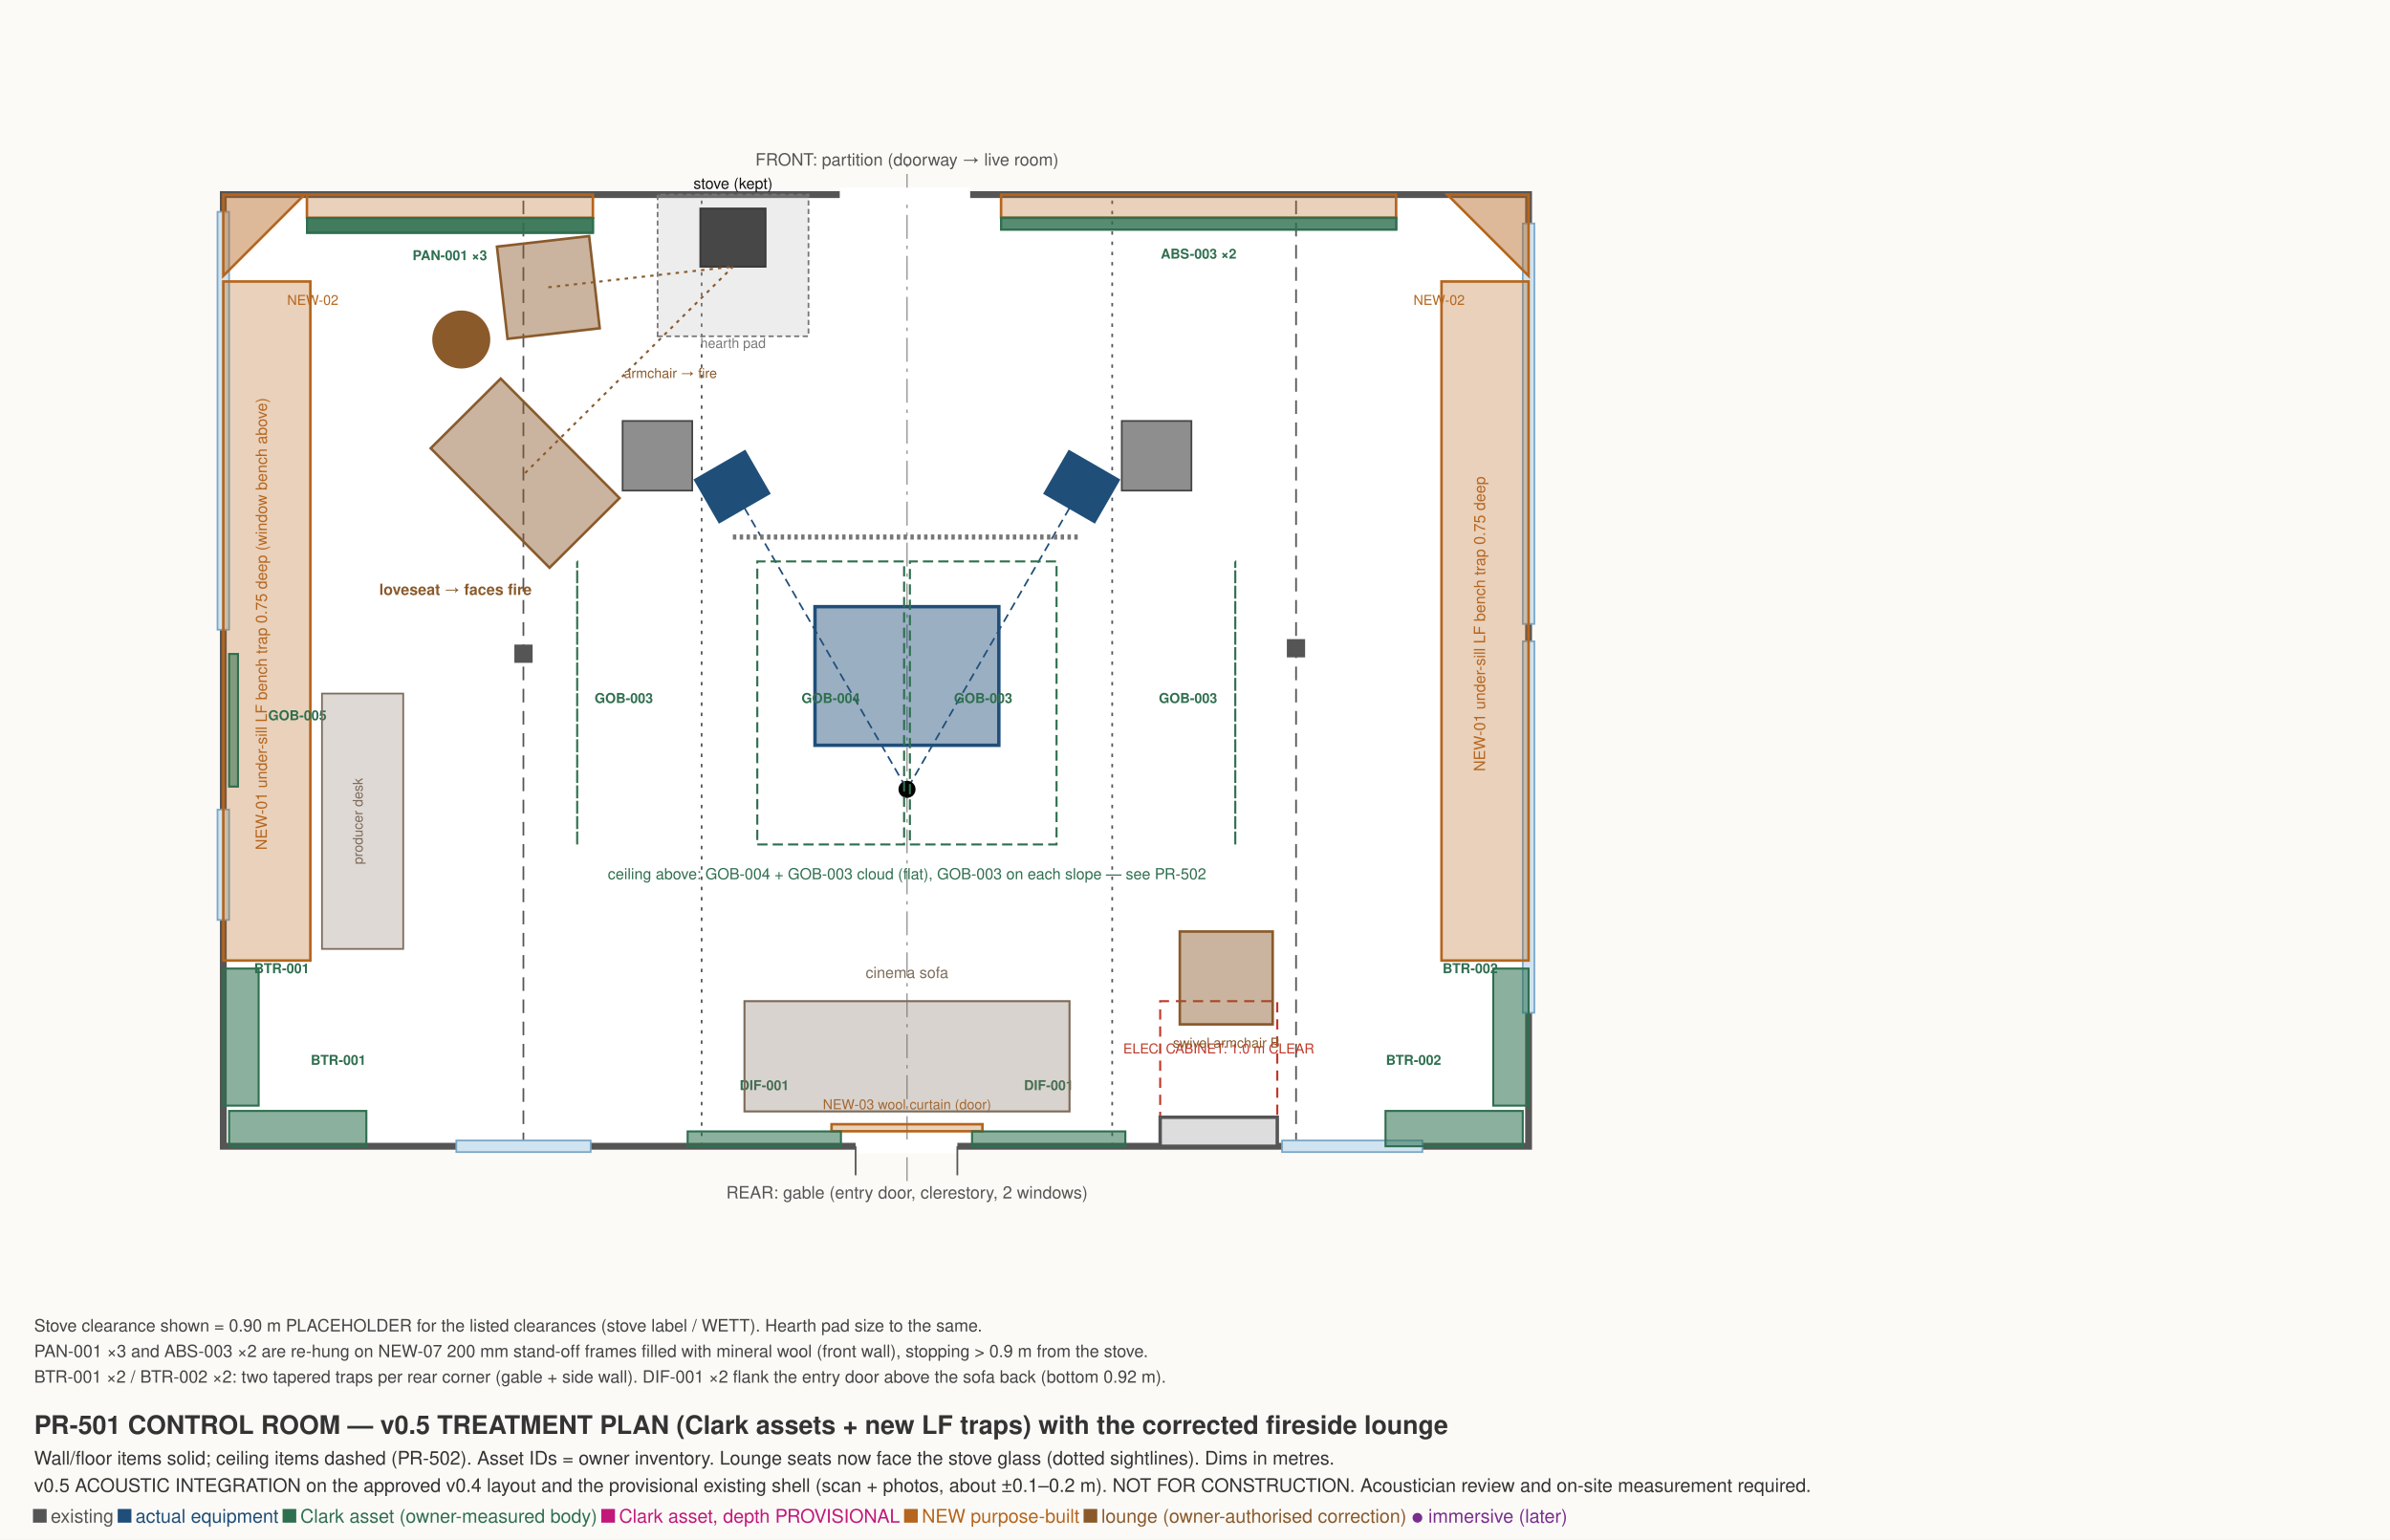
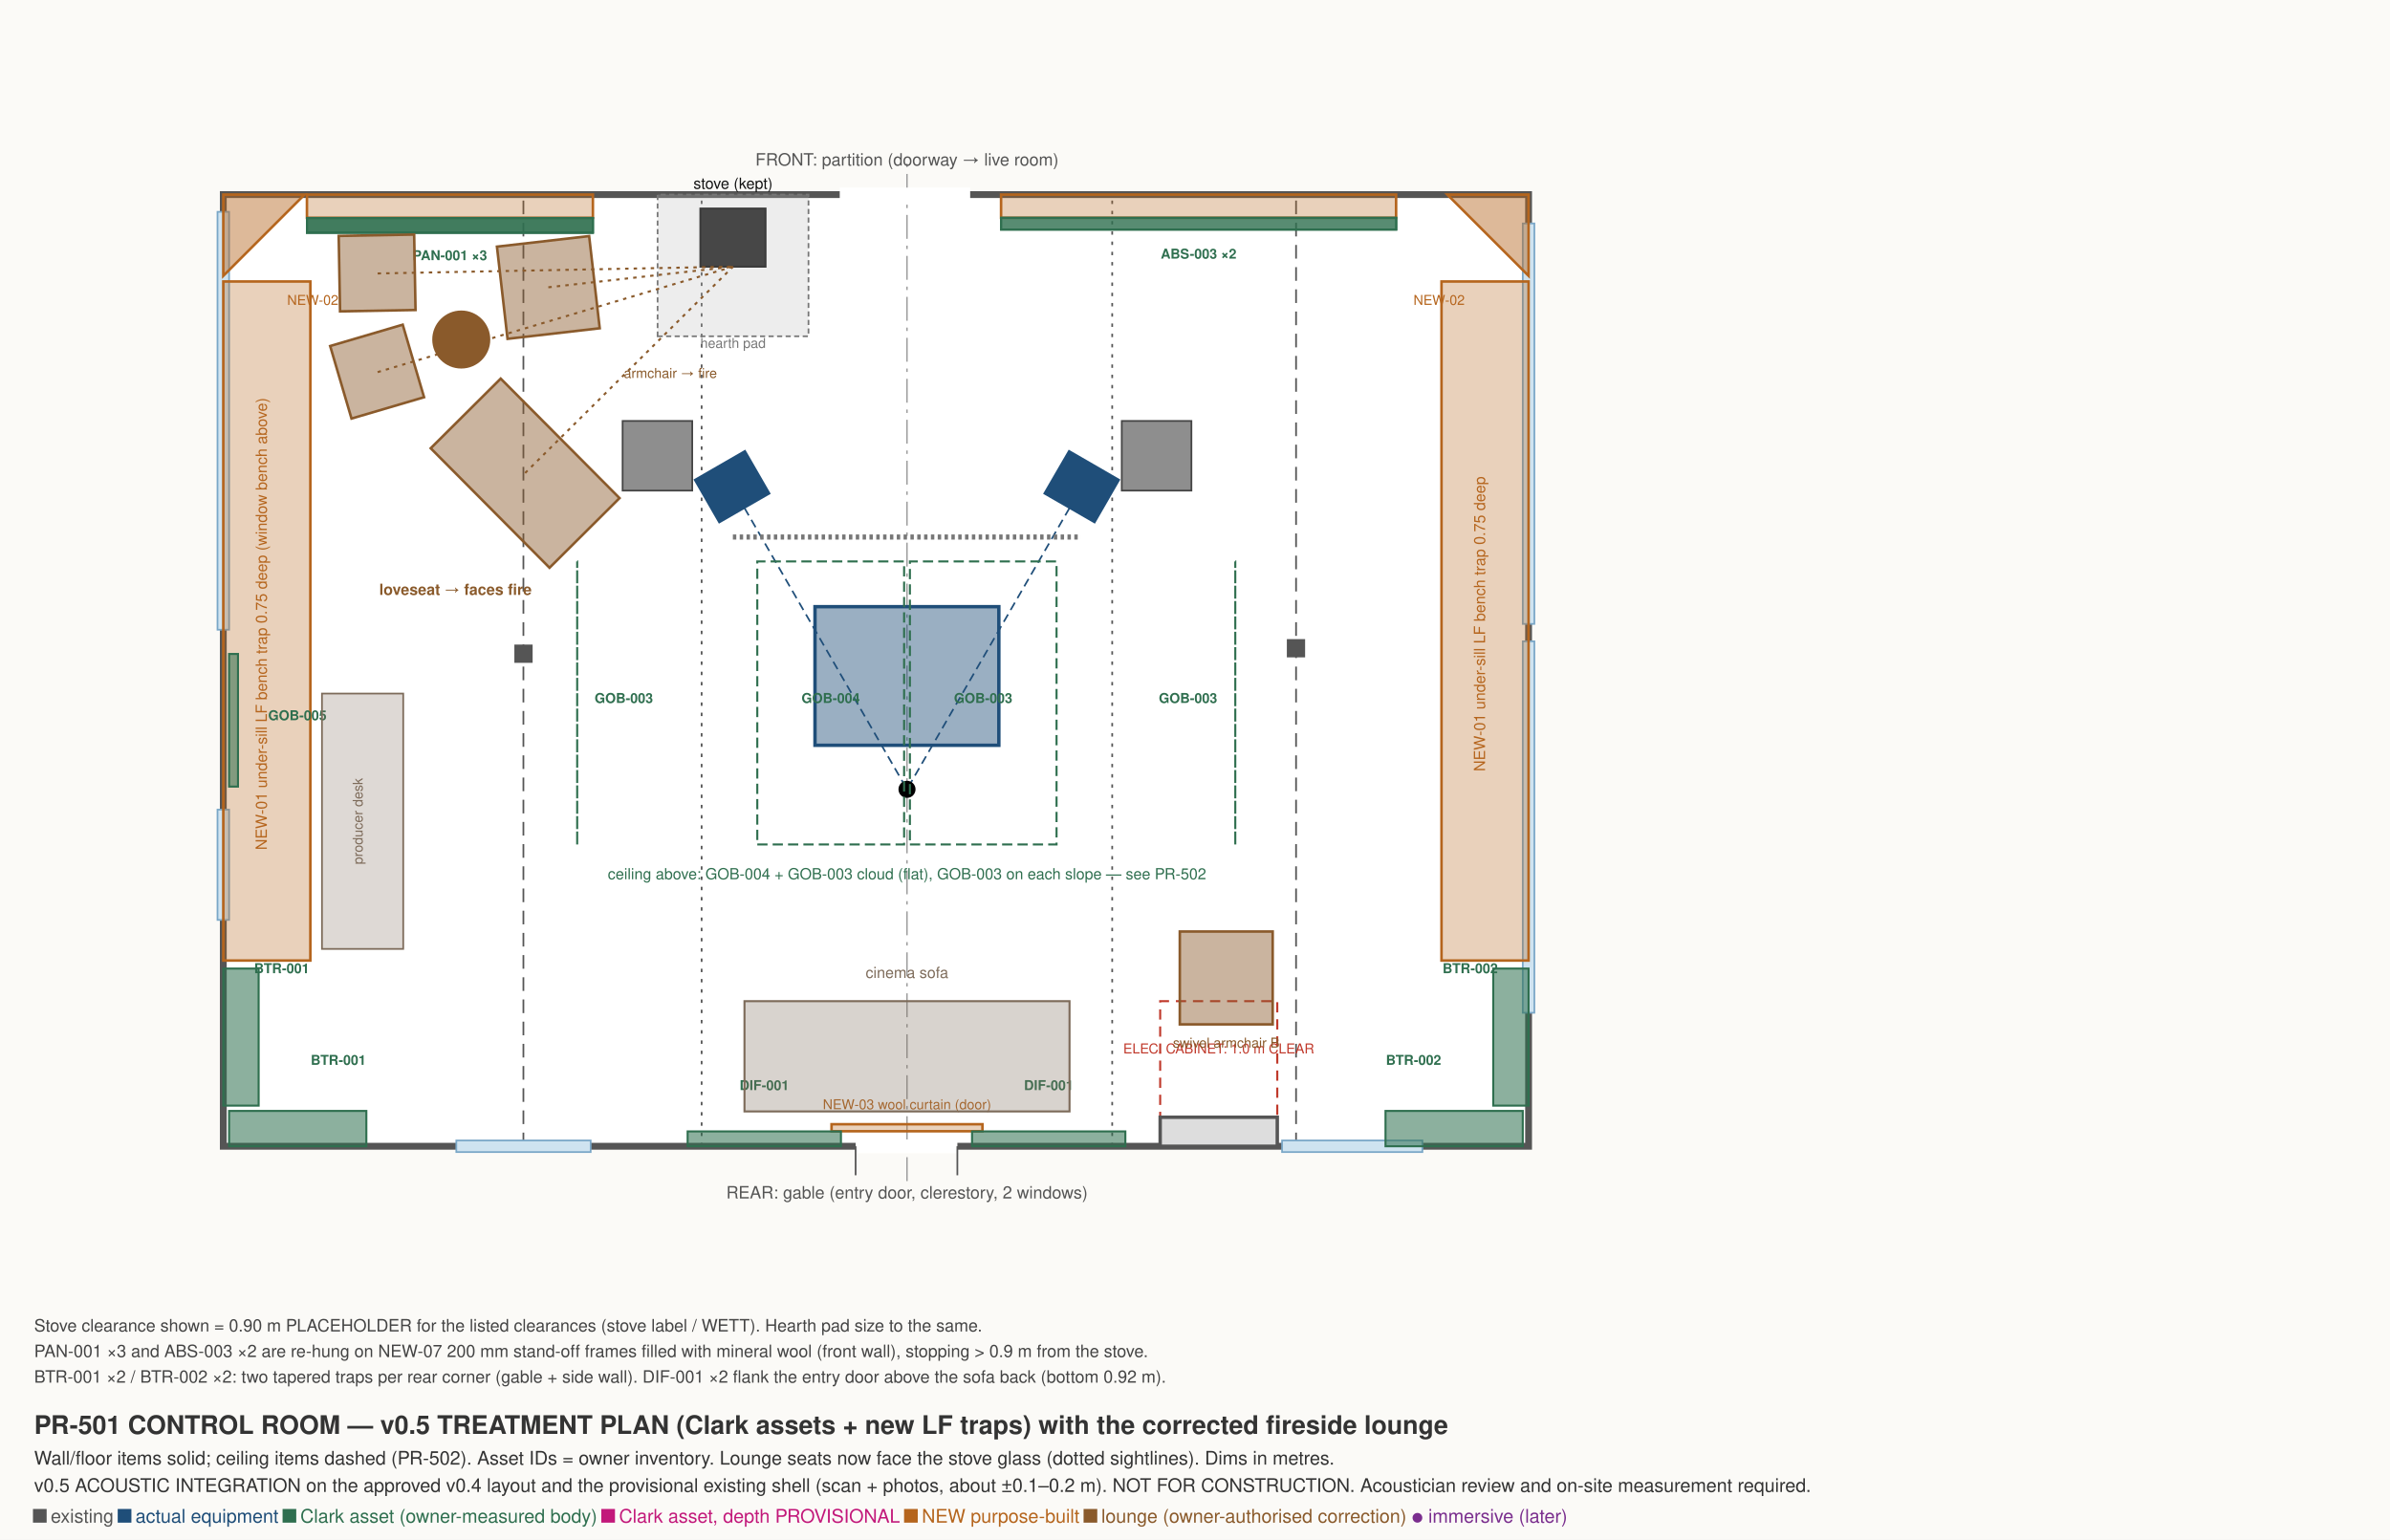
<svg xmlns="http://www.w3.org/2000/svg" width="1400" height="902" viewBox="0 0 1400 902" font-family="Helvetica,Arial,sans-serif">
  <rect width="1400" height="902" fill="#fbfaf7" />
  <polygon points="130.8,671.5 895.4,671.5 895.4,114.0 130.8,114.0" fill="#fff" fill-opacity="1" stroke="#555" stroke-width="4" />
  <line x1="306.6" y1="671.5" x2="306.6" y2="114.0" stroke="#555" stroke-width="1" stroke-opacity="1" stroke-dasharray="8 5" />
  <line x1="759.2" y1="671.5" x2="759.2" y2="114.0" stroke="#555" stroke-width="1" stroke-opacity="1" stroke-dasharray="8 5" />
  <line x1="411.0" y1="671.5" x2="411.0" y2="114.0" stroke="#555" stroke-width="1" stroke-opacity="1" stroke-dasharray="2 4" />
  <line x1="651.5" y1="671.5" x2="651.5" y2="114.0" stroke="#555" stroke-width="1" stroke-opacity="1" stroke-dasharray="2 4" />
  <polygon points="301.9,387.7 311.4,387.7 311.4,378.2 301.9,378.2" fill="#555" fill-opacity="1" stroke="#555" stroke-width="1.2" />
  <polygon points="754.4,384.5 763.9,384.5 763.9,375.0 754.4,375.0" fill="#555" fill-opacity="1" stroke="#555" stroke-width="1.2" />
  <line x1="531.3" y1="691.9" x2="531.3" y2="93.6" stroke="#999" stroke-width="0.8" stroke-opacity="1" stroke-dasharray="14 4 2 4" />
  <polygon points="501.2,675.6 560.8,675.6 560.8,667.5 501.2,667.5" fill="#fff" fill-opacity="1" stroke="#fff" stroke-width="0" />
  <line x1="501.2" y1="671.5" x2="501.2" y2="688.5" stroke="#555" stroke-width="1" stroke-opacity="1" />
  <line x1="560.8" y1="671.5" x2="560.8" y2="688.5" stroke="#555" stroke-width="1" stroke-opacity="1" />
  <polygon points="679.6,654.5 748.2,654.5 748.2,586.5 679.6,586.5" fill="none" fill-opacity="1" stroke="#c0392b" stroke-width="1.2" stroke-dasharray="6 4" />
  <polygon points="679.6,671.5 748.2,671.5 748.2,654.5 679.6,654.5" fill="#ddd" fill-opacity="1" stroke="#555" stroke-width="2" />
  <text x="713.9" y="617.1" font-size="8" text-anchor="middle" fill="#c0392b" font-weight="normal">ELEC. CABINET: 1.0 m CLEAR</text>
  <polygon points="491.9,118.1 568.3,118.1 568.3,109.9 491.9,109.9" fill="#fff" fill-opacity="1" stroke="#fff" stroke-width="0" />
  <polygon points="892.0,593.3 898.8,593.3 898.8,375.7 892.0,375.7" fill="#cfe3f0" fill-opacity="1" stroke="#7aa7c7" stroke-width="1" />
  <polygon points="892.0,365.5 898.8,365.5 898.8,130.9 892.0,130.9" fill="#cfe3f0" fill-opacity="1" stroke="#7aa7c7" stroke-width="1" />
  <polygon points="127.4,538.9 134.2,538.9 134.2,474.3 127.4,474.3" fill="#cfe3f0" fill-opacity="1" stroke="#7aa7c7" stroke-width="1" />
  <polygon points="127.4,368.9 134.2,368.9 134.2,124.1 127.4,124.1" fill="#cfe3f0" fill-opacity="1" stroke="#7aa7c7" stroke-width="1" />
  <polygon points="267.3,674.9 346.0,674.9 346.0,668.1 267.3,668.1" fill="#cfe3f0" fill-opacity="1" stroke="#7aa7c7" stroke-width="1" />
  <polygon points="751.0,674.9 833.2,674.9 833.2,668.1 751.0,668.1" fill="#cfe3f0" fill-opacity="1" stroke="#7aa7c7" stroke-width="1" />
  <polygon points="410.3,156.2 448.4,156.2 448.4,122.2 410.3,122.2" fill="#222" fill-opacity="1" stroke="#111" stroke-width="1.2" />
  <polygon points="385.2,197.0 473.6,197.0 473.6,114.0 385.2,114.0" fill="#bbb" fill-opacity="0.25" stroke="#777" stroke-width="1" stroke-dasharray="3 2" />
  <polygon points="477.4,436.6 585.1,436.6 585.1,355.4 477.4,355.4" fill="#1f4e79" fill-opacity="0.45" stroke="#1f4e79" stroke-width="2" />
  <polygon points="421.3,306.1 450.8,289.1 436.4,264.1 406.9,281.1" fill="#1f4e79" fill-opacity="1" stroke="#1f4e79" stroke-width="1" />
  <line x1="436.1" y1="297.6" x2="531.3" y2="462.4" stroke="#1f4e79" stroke-width="1" stroke-opacity="1" stroke-dasharray="5 3" />
  <polygon points="611.7,289.1 641.2,306.1 655.6,281.1 626.2,264.1" fill="#1f4e79" fill-opacity="1" stroke="#1f4e79" stroke-width="1" />
  <line x1="626.5" y1="297.6" x2="531.3" y2="462.4" stroke="#1f4e79" stroke-width="1" stroke-opacity="1" stroke-dasharray="5 3" />
  <circle cx="531.3" cy="462.4" r="5" fill="#000" stroke="none" stroke-width="1.5" />
  <polygon points="130.8,562.7 181.8,562.7 181.8,164.9 130.8,164.9" fill="#b5651d" fill-opacity="0.3" stroke="#b5651d" stroke-width="1.5" />
  <polygon points="844.4,562.7 895.4,562.7 895.4,164.9 844.4,164.9" fill="#b5651d" fill-opacity="0.3" stroke="#b5651d" stroke-width="1.5" />
  <polygon points="130.8,114.0 178.4,114.0 130.8,161.6" fill="#b5651d" fill-opacity="0.45" stroke="#b5651d" stroke-width="1.5" />
  <polygon points="895.4,114.0 847.8,114.0 895.4,161.6" fill="#b5651d" fill-opacity="0.45" stroke="#b5651d" stroke-width="1.5" />
  <polygon points="487.1,662.7 575.5,662.7 575.5,658.6 487.1,658.6" fill="#b5651d" fill-opacity="0.3" stroke="#b5651d" stroke-width="1.5" />
  <polygon points="586.4,127.6 817.8,127.6 817.8,114.0 586.4,114.0" fill="#b5651d" fill-opacity="0.3" stroke="#b5651d" stroke-width="1.5" />
  <polygon points="179.8,127.6 347.3,127.6 347.3,114.0 179.8,114.0" fill="#b5651d" fill-opacity="0.3" stroke="#b5651d" stroke-width="1.5" />
  <text x="156.3" y="365.5" font-size="9" text-anchor="middle" fill="#b5651d" font-weight="normal" transform="rotate(-90 156.3 365.5)">NEW-01 under-sill LF bench trap 0.75 deep (window bench above)</text>
  <text x="869.9" y="365.5" font-size="9" text-anchor="middle" fill="#b5651d" font-weight="normal" transform="rotate(-90 869.9 365.5)">NEW-01 under-sill LF bench trap 0.75 deep</text>
  <text x="168.2" y="178.6" font-size="8" text-anchor="start" fill="#b5651d" font-weight="normal">NEW-02</text>
  <text x="858.0" y="178.6" font-size="8" text-anchor="end" fill="#b5651d" font-weight="normal">NEW-02</text>
  <text x="531.3" y="649.8" font-size="8" text-anchor="middle" fill="#b5651d" font-weight="normal">NEW-03 wool curtain (door)</text>
  <polygon points="402.8,671.5 492.6,671.5 492.6,662.8 402.8,662.8" fill="#2f6f4f" fill-opacity="0.55" stroke="#2f6f4f" stroke-width="1.2" />
  <polygon points="569.4,671.5 659.2,671.5 659.2,662.8 569.4,662.8" fill="#2f6f4f" fill-opacity="0.55" stroke="#2f6f4f" stroke-width="1.2" />
  <polygon points="134.2,671.5 214.6,671.5 214.6,650.8 134.2,650.8" fill="#2f6f4f" fill-opacity="0.55" stroke="#2f6f4f" stroke-width="1.2" />
  <polygon points="130.8,647.7 151.5,647.7 151.5,567.4 130.8,567.4" fill="#2f6f4f" fill-opacity="0.55" stroke="#2f6f4f" stroke-width="1.2" />
  <polygon points="811.6,671.5 892.0,671.5 892.0,650.8 811.6,650.8" fill="#2f6f4f" fill-opacity="0.55" stroke="#2f6f4f" stroke-width="1.2" />
  <polygon points="874.7,647.7 895.4,647.7 895.4,567.4 874.7,567.4" fill="#2f6f4f" fill-opacity="0.55" stroke="#2f6f4f" stroke-width="1.2" />
  <polygon points="586.4,134.5 817.9,134.5 817.9,127.6 586.4,127.6" fill="#2f6f4f" fill-opacity="0.55" stroke="#2f6f4f" stroke-width="1.2" />
  <polygon points="586.4,134.5 817.9,134.5 817.9,127.6 586.4,127.6" fill="#2f6f4f" fill-opacity="0.55" stroke="#2f6f4f" stroke-width="1.2" />
  <polygon points="179.8,136.3 347.3,136.3 347.3,127.7 179.8,127.7" fill="#2f6f4f" fill-opacity="0.55" stroke="#2f6f4f" stroke-width="1.2" />
  <polygon points="179.8,136.3 347.3,136.3 347.3,127.7 179.8,127.7" fill="#2f6f4f" fill-opacity="0.55" stroke="#2f6f4f" stroke-width="1.2" />
  <polygon points="179.8,136.3 347.3,136.3 347.3,127.7 179.8,127.7" fill="#2f6f4f" fill-opacity="0.55" stroke="#2f6f4f" stroke-width="1.2" />
  <polygon points="134.2,460.8 139.4,460.8 139.4,383.1 134.2,383.1" fill="#2f6f4f" fill-opacity="0.55" stroke="#2f6f4f" stroke-width="1.2" />
  <polygon points="443.6,494.7 529.6,494.7 529.6,328.9 443.6,328.9" fill="none" fill-opacity="0" stroke="#2f6f4f" stroke-width="1.2" stroke-dasharray="6 3" />
  <text x="486.6" y="411.8" font-size="8" text-anchor="middle" fill="#2f6f4f" font-weight="bold">GOB-004</text>
  <polygon points="533.0,494.7 618.9,494.7 618.9,328.9 533.0,328.9" fill="none" fill-opacity="0" stroke="#2f6f4f" stroke-width="1.2" stroke-dasharray="6 3" />
  <text x="575.9" y="411.8" font-size="8" text-anchor="middle" fill="#2f6f4f" font-weight="bold">GOB-003</text>
  <polygon points="338.1,494.7 338.1,328.9" fill="none" fill-opacity="0" stroke="#2f6f4f" stroke-width="1.2" stroke-dasharray="6 3" />
  <text x="365.4" y="411.8" font-size="8" text-anchor="middle" fill="#2f6f4f" font-weight="bold">GOB-003</text>
  <polygon points="723.6,494.7 723.6,328.9" fill="none" fill-opacity="0" stroke="#2f6f4f" stroke-width="1.2" stroke-dasharray="6 3" />
  <text x="695.9" y="411.8" font-size="8" text-anchor="middle" fill="#2f6f4f" font-weight="bold">GOB-003</text>
  <text x="447.7" y="638.6" font-size="8" text-anchor="middle" fill="#2f6f4f" font-weight="bold">DIF-001</text>
  <text x="614.3" y="638.6" font-size="8" text-anchor="middle" fill="#2f6f4f" font-weight="bold">DIF-001</text>
  <text x="198.2" y="623.8" font-size="8" text-anchor="middle" fill="#2f6f4f" font-weight="bold">BTR-001</text>
  <text x="165.0" y="570.1" font-size="8" text-anchor="middle" fill="#2f6f4f" font-weight="bold">BTR-001</text>
  <text x="828.0" y="623.8" font-size="8" text-anchor="middle" fill="#2f6f4f" font-weight="bold">BTR-002</text>
  <text x="861.2" y="570.1" font-size="8" text-anchor="middle" fill="#2f6f4f" font-weight="bold">BTR-002</text>
  <text x="702.1" y="151.5" font-size="8" text-anchor="middle" fill="#2f6f4f" font-weight="bold">ABS-003 ×2</text>
  <text x="263.5" y="152.4" font-size="8" text-anchor="middle" fill="#2f6f4f" font-weight="bold">PAN-001 ×3</text>
  <text x="174.2" y="421.9" font-size="8" text-anchor="middle" fill="#2f6f4f" font-weight="bold">GOB-005</text>
  <text x="531.3" y="515.1" font-size="9" text-anchor="middle" fill="#2f6f4f" font-weight="normal">ceiling above: GOB-004 + GOB-003 cloud (flat), GOB-003 on each slope — see PR-502</text>
  <polygon points="252.3,262.6 321.9,332.6 362.9,291.8 293.3,221.8" fill="#8a5a2b" fill-opacity="0.45" stroke="#8a5a2b" stroke-width="1.5" />
  <polygon points="291.1,144.5 297.3,198.5 351.3,192.3 345.1,138.3" fill="#8a5a2b" fill-opacity="0.45" stroke="#8a5a2b" stroke-width="1.5" />
  <circle cx="270.2" cy="198.9" r="17.0" fill="#8a5a2b" stroke="none" stroke-width="1.5" />
+   <polygon points="198.4,138.2 199.2,182.4 243.4,181.6 242.6,137.4" fill="#8a5a2b" fill-opacity="0.45" stroke="#8a5a2b" stroke-width="1.5" />
+   <polygon points="193.4,202.7 205.9,245.2 248.4,232.7 235.9,190.2" fill="#8a5a2b" fill-opacity="0.45" stroke="#8a5a2b" stroke-width="1.5" />
  <line x1="307.6" y1="277.1" x2="429.4" y2="156.2" stroke="#8a5a2b" stroke-width="1.2" stroke-opacity="1" stroke-dasharray="2 3" />
  <line x1="321.2" y1="168.3" x2="429.4" y2="156.2" stroke="#8a5a2b" stroke-width="1.2" stroke-opacity="1" stroke-dasharray="2 3" />
+   <line x1="221.2" y1="160.2" x2="429.4" y2="156.2" stroke="#8a5a2b" stroke-width="1.2" stroke-opacity="1" stroke-dasharray="2 3" />
+   <line x1="221.2" y1="218.0" x2="429.4" y2="156.2" stroke="#8a5a2b" stroke-width="1.2" stroke-opacity="1" stroke-dasharray="2 3" />
  <text x="266.8" y="348.5" font-size="9" text-anchor="middle" fill="#8a5a2b" font-weight="bold">loveseat → faces fire</text>
  <text x="365.4" y="221.4" font-size="8" text-anchor="start" fill="#8a5a2b" font-weight="normal">armchair → fire</text>
  <polygon points="691.1,600.1 745.5,600.1 745.5,545.7 691.1,545.7" fill="#8a5a2b" fill-opacity="0.45" stroke="#8a5a2b" stroke-width="1.5" />
  <text x="718.3" y="613.7" font-size="8" text-anchor="middle" fill="#8a5a2b" font-weight="normal">swivel armchair B</text>
  <polygon points="436.1,651.1 626.5,651.1 626.5,586.5 436.1,586.5" fill="#7d6b5a" fill-opacity="0.3" stroke="#7d6b5a" stroke-width="1.2" />
  <text x="531.3" y="572.9" font-size="9" text-anchor="middle" fill="#7d6b5a" font-weight="normal">cinema sofa</text>
  <polygon points="188.6,555.9 236.2,555.9 236.2,406.3 188.6,406.3" fill="#7d6b5a" fill-opacity="0.25" stroke="#7d6b5a" stroke-width="1" />
  <text x="212.4" y="481.1" font-size="8" text-anchor="middle" fill="#7d6b5a" font-weight="normal" transform="rotate(-90 212.4 481.1)">producer desk</text>
  <polygon points="364.7,287.4 405.5,287.4 405.5,246.6 364.7,246.6" fill="#444" fill-opacity="0.6" stroke="#444" stroke-width="1" />
  <polygon points="657.1,287.4 697.9,287.4 697.9,246.6 657.1,246.6" fill="#444" fill-opacity="0.6" stroke="#444" stroke-width="1" />
  <text x="429.4" y="110.6" font-size="9" text-anchor="middle" fill="#111" font-weight="normal">stove (kept)</text>
  <text x="429.4" y="203.8" font-size="8" text-anchor="middle" fill="#777" font-weight="normal">hearth pad</text>
  <line x1="429.3" y1="314.6" x2="633.3" y2="314.6" stroke="#777" stroke-width="3" stroke-opacity="1" stroke-dasharray="2 2" />
  <text x="531.3" y="97.0" font-size="10" text-anchor="middle" fill="#555" font-weight="normal">FRONT: partition (doorway → live room)</text>
  <text x="531.3" y="702.1" font-size="10" text-anchor="middle" fill="#555" font-weight="normal">REAR: gable (entry door, clerestory, 2 windows)</text>
  <text x="20" y="810" font-size="10" fill="#444">BTR-001 ×2 / BTR-002 ×2: two tapered traps per rear corner (gable + side wall). DIF-001 ×2 flank the entry door above the sofa back (bottom 0.92 m).</text>
  <text x="20" y="795" font-size="10" fill="#444">PAN-001 ×3 and ABS-003 ×2 are re-hung on NEW-07 200 mm stand-off frames filled with mineral wool (front wall), stopping &gt; 0.9 m from the stove.</text>
  <text x="20" y="780" font-size="10" fill="#444">Stove clearance shown = 0.90 m PLACEHOLDER for the listed clearances (stove label / WETT). Hearth pad size to the same.</text>
  <g font-size="11" fill="#333">
    <text x="20" y="840" font-size="15" font-weight="bold">PR-501  CONTROL ROOM — v0.5 TREATMENT PLAN (Clark assets + new LF traps) with the corrected fireside lounge</text>
    <text x="20" y="858">Wall/floor items solid; ceiling items dashed (PR-502). Asset IDs = owner inventory. Lounge seats now face the stove glass (dotted sightlines). Dims in metres.</text>
    <text x="20" y="874">v0.5 ACOUSTIC INTEGRATION on the approved v0.4 layout and the provisional existing shell (scan + photos, about ±0.1–0.2 m). NOT FOR CONSTRUCTION. Acoustician review and on-site measurement required.</text>
    <text x="20" y="892">
      <tspan fill="#555">■ existing</tspan>
      <tspan fill="#1f4e79">■ actual equipment</tspan>
      <tspan fill="#2f6f4f">■ Clark asset (owner-measured body)</tspan>
      <tspan fill="#c2187a">■ Clark asset, depth PROVISIONAL</tspan>
      <tspan fill="#b5651d">■ NEW purpose-built</tspan>
      <tspan fill="#8a5a2b">■ lounge (owner-authorised correction)</tspan>
      <tspan fill="#7a2e8e">● immersive (later)</tspan>
    </text>
  </g>
</svg>
